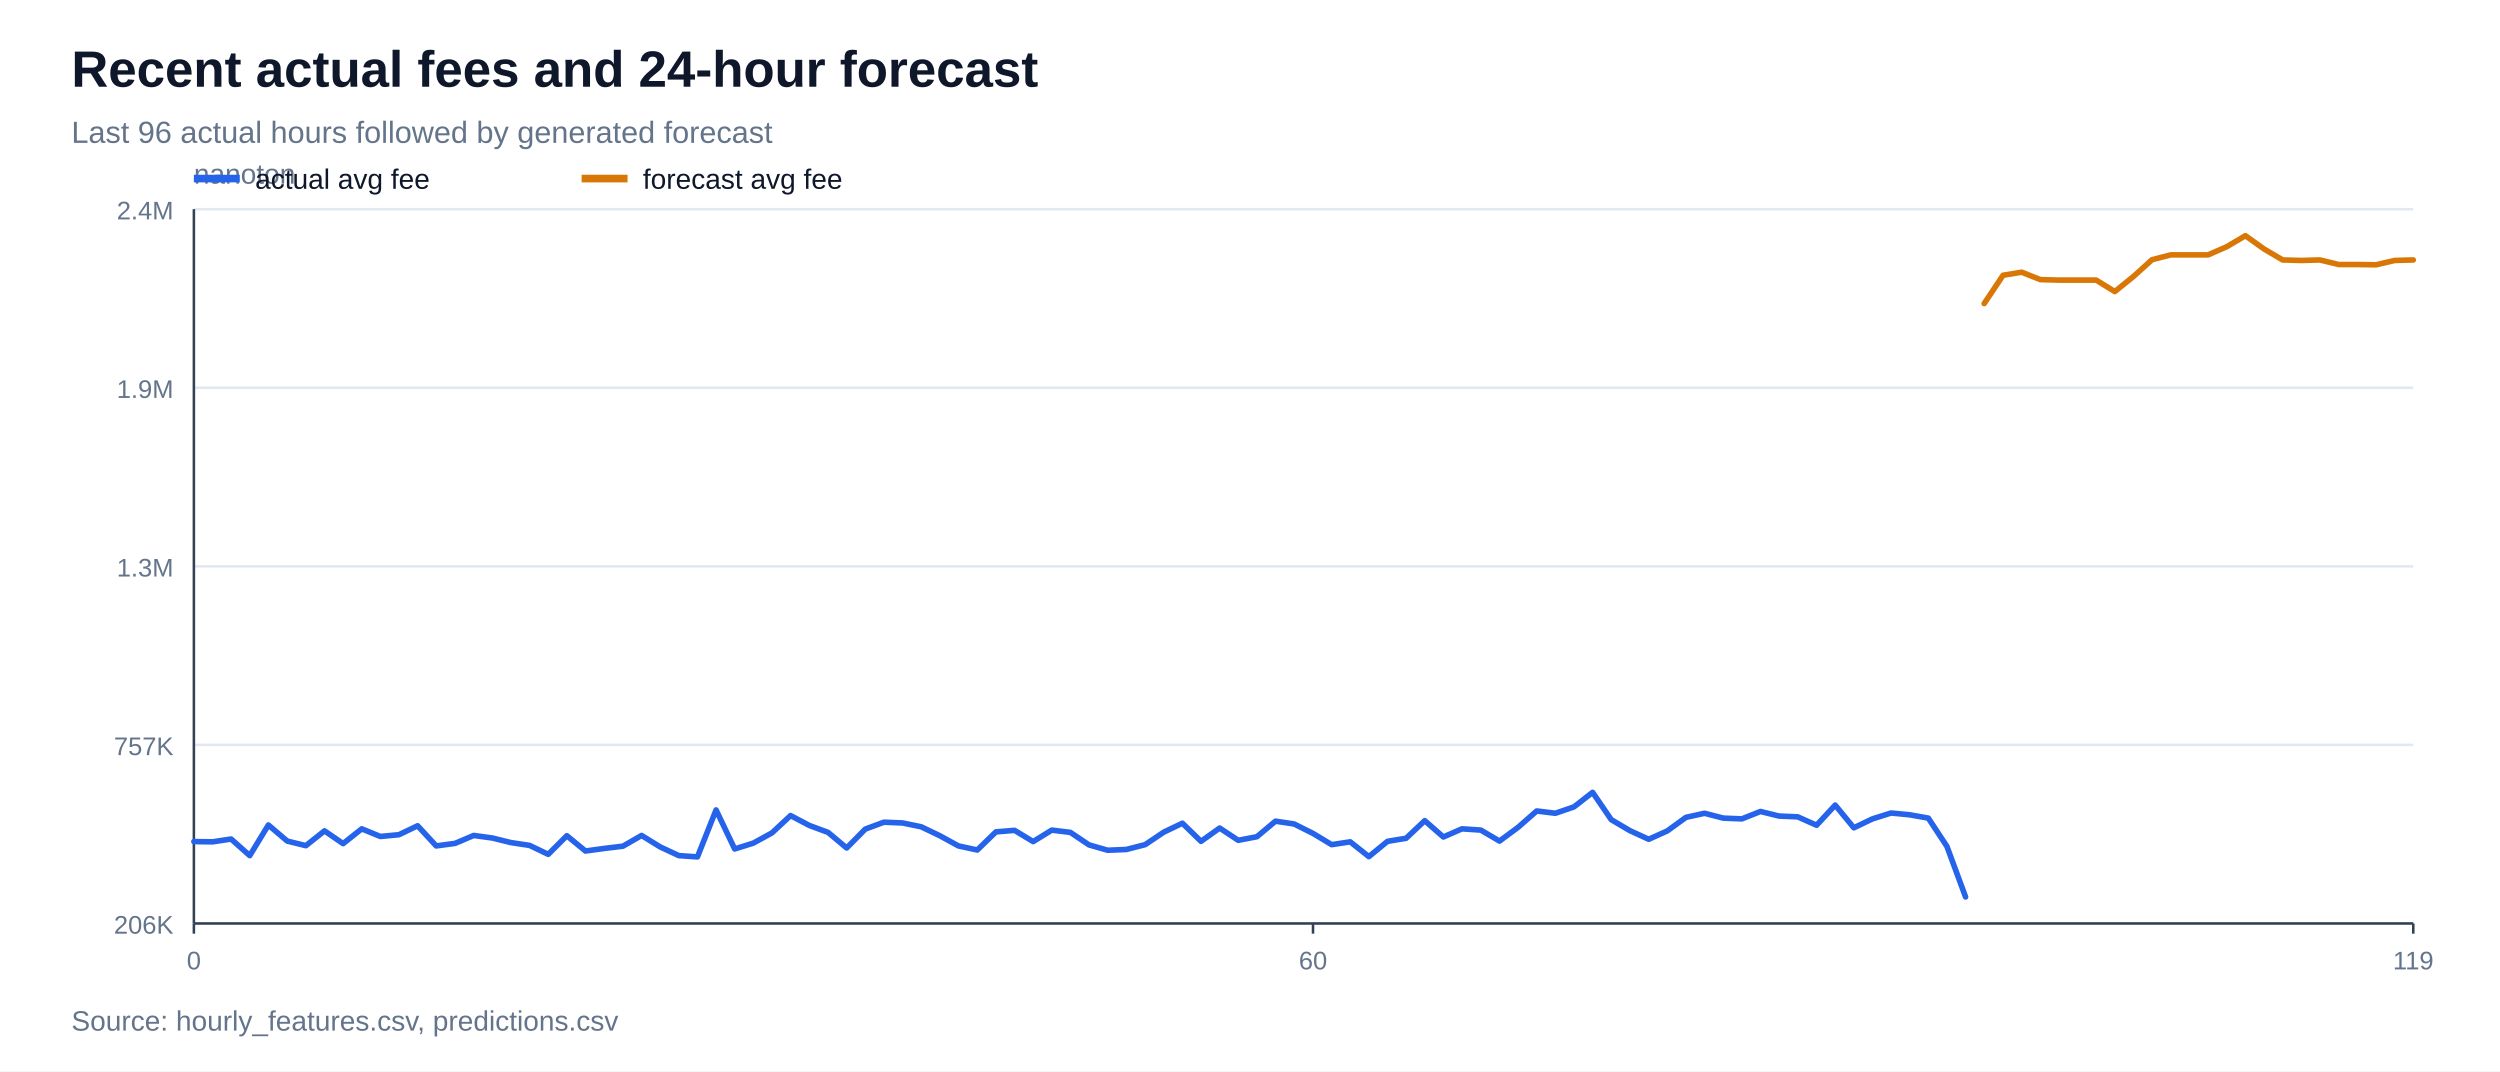
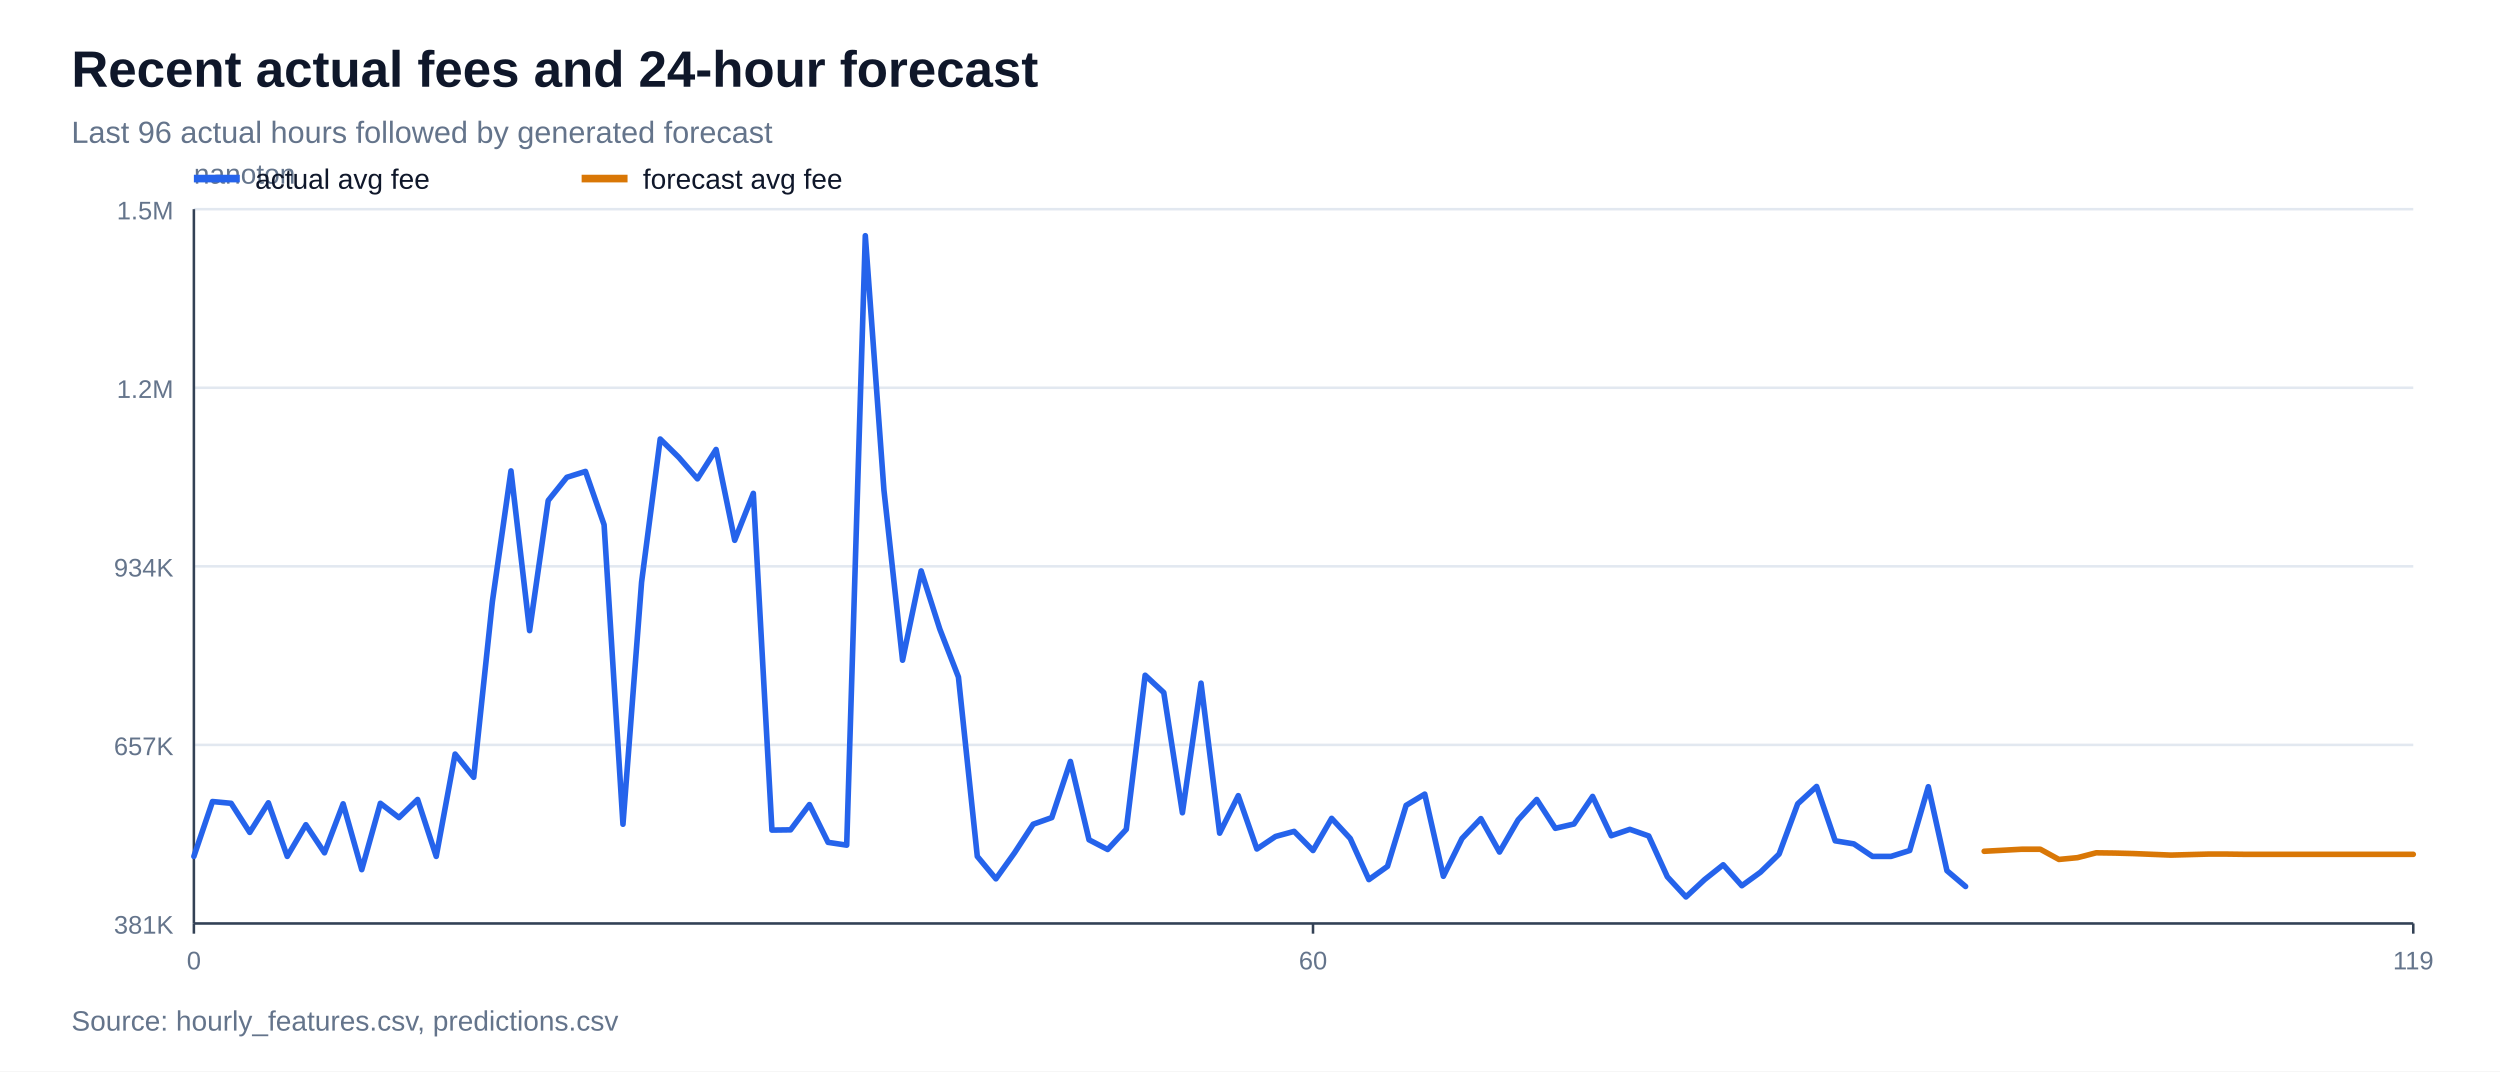
<svg xmlns="http://www.w3.org/2000/svg" width="980" height="420" viewBox="0 0 980 420">
  <rect width="100%" height="100%" fill="#ffffff" />
  <text x="28" y="34" font-family="Arial, sans-serif" font-size="20" font-weight="700" fill="#0f172a">Recent actual fees and 24-hour forecast</text>
  <text x="28" y="56" font-family="Arial, sans-serif" font-size="12" fill="#64748b">Last 96 actual hours followed by generated forecast</text>
  <line x1="76" y1="362.0" x2="946" y2="362.0" stroke="#e2e8f0" stroke-width="1" />
-   <text x="68" y="366.0" font-family="Arial, sans-serif" font-size="10" text-anchor="end" fill="#64748b">206K</text>
+   <text x="68" y="366.0" font-family="Arial, sans-serif" font-size="10" text-anchor="end" fill="#64748b">381K</text>
  <line x1="76" y1="292.0" x2="946" y2="292.0" stroke="#e2e8f0" stroke-width="1" />
-   <text x="68" y="296.0" font-family="Arial, sans-serif" font-size="10" text-anchor="end" fill="#64748b">757K</text>
+   <text x="68" y="296.0" font-family="Arial, sans-serif" font-size="10" text-anchor="end" fill="#64748b">657K</text>
  <line x1="76" y1="222.0" x2="946" y2="222.0" stroke="#e2e8f0" stroke-width="1" />
-   <text x="68" y="226.0" font-family="Arial, sans-serif" font-size="10" text-anchor="end" fill="#64748b">1.3M</text>
+   <text x="68" y="226.0" font-family="Arial, sans-serif" font-size="10" text-anchor="end" fill="#64748b">934K</text>
  <line x1="76" y1="152.0" x2="946" y2="152.0" stroke="#e2e8f0" stroke-width="1" />
-   <text x="68" y="156.0" font-family="Arial, sans-serif" font-size="10" text-anchor="end" fill="#64748b">1.9M</text>
+   <text x="68" y="156.0" font-family="Arial, sans-serif" font-size="10" text-anchor="end" fill="#64748b">1.2M</text>
  <line x1="76" y1="82.0" x2="946" y2="82.0" stroke="#e2e8f0" stroke-width="1" />
-   <text x="68" y="86.0" font-family="Arial, sans-serif" font-size="10" text-anchor="end" fill="#64748b">2.4M</text>
+   <text x="68" y="86.0" font-family="Arial, sans-serif" font-size="10" text-anchor="end" fill="#64748b">1.5M</text>
  <line x1="76" y1="362" x2="946" y2="362" stroke="#334155" stroke-width="1" />
  <line x1="76" y1="82" x2="76" y2="362" stroke="#334155" stroke-width="1" />
  <text x="76" y="72" font-family="Arial, sans-serif" font-size="11" fill="#64748b">nanoton</text>
  <line x1="76.0" y1="362" x2="76.0" y2="366" stroke="#334155" stroke-width="1" />
  <text x="76.0" y="380" font-family="Arial, sans-serif" font-size="10" text-anchor="middle" fill="#64748b">0</text>
  <line x1="514.7" y1="362" x2="514.7" y2="366" stroke="#334155" stroke-width="1" />
  <text x="514.7" y="380" font-family="Arial, sans-serif" font-size="10" text-anchor="middle" fill="#64748b">60</text>
  <line x1="946.0" y1="362" x2="946.0" y2="366" stroke="#334155" stroke-width="1" />
  <text x="946.0" y="380" font-family="Arial, sans-serif" font-size="10" text-anchor="middle" fill="#64748b">119</text>
-   <polyline points="76.0,329.9 83.3,330.0 90.6,328.9 97.9,335.4 105.2,323.4 112.6,329.7 119.9,331.5 127.2,325.7 134.5,330.7 141.8,324.9 149.1,327.9 156.4,327.2 163.7,323.7 171.0,331.6 178.4,330.6 185.7,327.5 193.0,328.5 200.3,330.3 207.6,331.4 214.9,334.9 222.2,327.6 229.5,333.6 236.8,332.6 244.2,331.7 251.5,327.5 258.8,332.0 266.1,335.4 273.4,335.9 280.7,317.5 288.0,332.8 295.3,330.5 302.6,326.5 309.9,319.7 317.3,323.6 324.6,326.3 331.9,332.4 339.2,325.0 346.5,322.3 353.8,322.6 361.1,324.1 368.4,327.6 375.7,331.6 383.1,333.2 390.4,326.1 397.7,325.5 405.0,329.9 412.3,325.4 419.6,326.3 426.9,331.2 434.2,333.3 441.5,333.0 448.9,331.1 456.2,326.2 463.5,322.7 470.8,329.8 478.1,324.6 485.4,329.4 492.7,328.0 500.0,321.9 507.3,323.0 514.7,326.7 522.0,331.1 529.3,330.0 536.6,335.8 543.9,329.8 551.2,328.6 558.5,321.7 565.8,328.1 573.1,324.9 580.5,325.4 587.8,329.7 595.1,324.3 602.4,317.9 609.7,318.8 617.0,316.3 624.3,310.6 631.6,321.3 638.9,325.6 646.3,329.0 653.6,325.7 660.9,320.4 668.2,318.8 675.5,320.7 682.8,321.0 690.1,318.1 697.4,319.9 704.7,320.2 712.1,323.5 719.4,315.6 726.7,324.5 734.0,321.0 741.3,318.7 748.6,319.4 755.9,320.7 763.2,331.8 770.5,351.6" fill="none" stroke="#2563eb" stroke-width="2.2" stroke-linejoin="round" stroke-linecap="round" />
-   <polyline points="777.8,119.0 785.2,107.9 792.5,106.7 799.8,109.6 807.1,109.8 814.4,109.8 821.7,109.8 829.0,114.3 836.3,108.4 843.6,101.8 851.0,99.9 858.3,99.9 865.6,99.9 872.9,96.7 880.2,92.4 887.5,97.6 894.8,101.9 902.1,102.1 909.4,101.9 916.8,103.7 924.1,103.7 931.4,103.8 938.7,102.1 946.0,101.9" fill="none" stroke="#d97706" stroke-width="2.2" stroke-linejoin="round" stroke-linecap="round" />
+   <polyline points="76.0,335.7 83.3,314.2 90.6,314.9 97.9,326.3 105.2,314.7 112.6,335.7 119.9,323.3 127.2,334.3 134.5,315.1 141.8,340.9 149.1,314.9 156.4,320.5 163.7,313.4 171.0,335.7 178.4,295.6 185.7,304.7 193.0,235.9 200.3,184.6 207.6,247.2 214.9,196.2 222.2,187.1 229.5,184.8 236.8,205.7 244.2,323.1 251.5,228.2 258.8,172.1 266.1,179.3 273.4,187.7 280.7,176.2 288.0,211.8 295.3,193.4 302.6,325.4 309.9,325.3 317.3,315.4 324.6,330.2 331.9,331.3 339.2,92.4 346.5,192.1 353.8,258.8 361.1,223.8 368.4,246.6 375.7,265.4 383.1,335.7 390.4,344.5 397.7,334.3 405.0,323.1 412.3,320.5 419.6,298.5 426.9,329.2 434.2,333.0 441.5,325.1 448.9,264.7 456.2,271.5 463.5,318.6 470.8,267.8 478.1,326.6 485.4,311.9 492.7,332.8 500.0,327.9 507.3,325.9 514.7,333.4 522.0,320.8 529.3,328.7 536.6,344.8 543.9,339.6 551.2,315.7 558.5,311.3 565.8,343.5 573.1,328.7 580.5,320.9 587.8,334.0 595.1,321.4 602.4,313.4 609.7,324.7 617.0,323.0 624.3,312.2 631.6,327.6 638.9,325.1 646.3,327.7 653.6,343.7 660.9,351.6 668.2,344.8 675.5,339.0 682.8,347.2 690.1,341.9 697.4,334.8 704.7,315.1 712.1,308.3 719.4,329.6 726.7,330.8 734.0,335.7 741.3,335.7 748.6,333.4 755.9,308.4 763.2,341.3 770.5,347.5" fill="none" stroke="#2563eb" stroke-width="2.2" stroke-linejoin="round" stroke-linecap="round" />
+   <polyline points="777.8,333.7 785.2,333.3 792.5,332.9 799.8,332.9 807.1,336.9 814.4,336.2 821.7,334.3 829.0,334.4 836.3,334.6 843.6,334.9 851.0,335.2 858.3,335.0 865.6,334.8 872.9,334.8 880.2,334.9 887.5,334.9 894.8,334.9 902.1,334.9 909.4,334.9 916.8,334.9 924.1,334.9 931.4,334.9 938.7,334.9 946.0,334.9" fill="none" stroke="#d97706" stroke-width="2.2" stroke-linejoin="round" stroke-linecap="round" />
  <line x1="76" y1="70" x2="94" y2="70" stroke="#2563eb" stroke-width="3" />
  <text x="100" y="74" font-family="Arial, sans-serif" font-size="11" fill="#0f172a">actual avg fee</text>
  <line x1="228" y1="70" x2="246" y2="70" stroke="#d97706" stroke-width="3" />
  <text x="252" y="74" font-family="Arial, sans-serif" font-size="11" fill="#0f172a">forecast avg fee</text>
  <text x="28" y="404" font-family="Arial, sans-serif" font-size="11" fill="#64748b">Source: hourly_features.csv, predictions.csv</text>
</svg>
